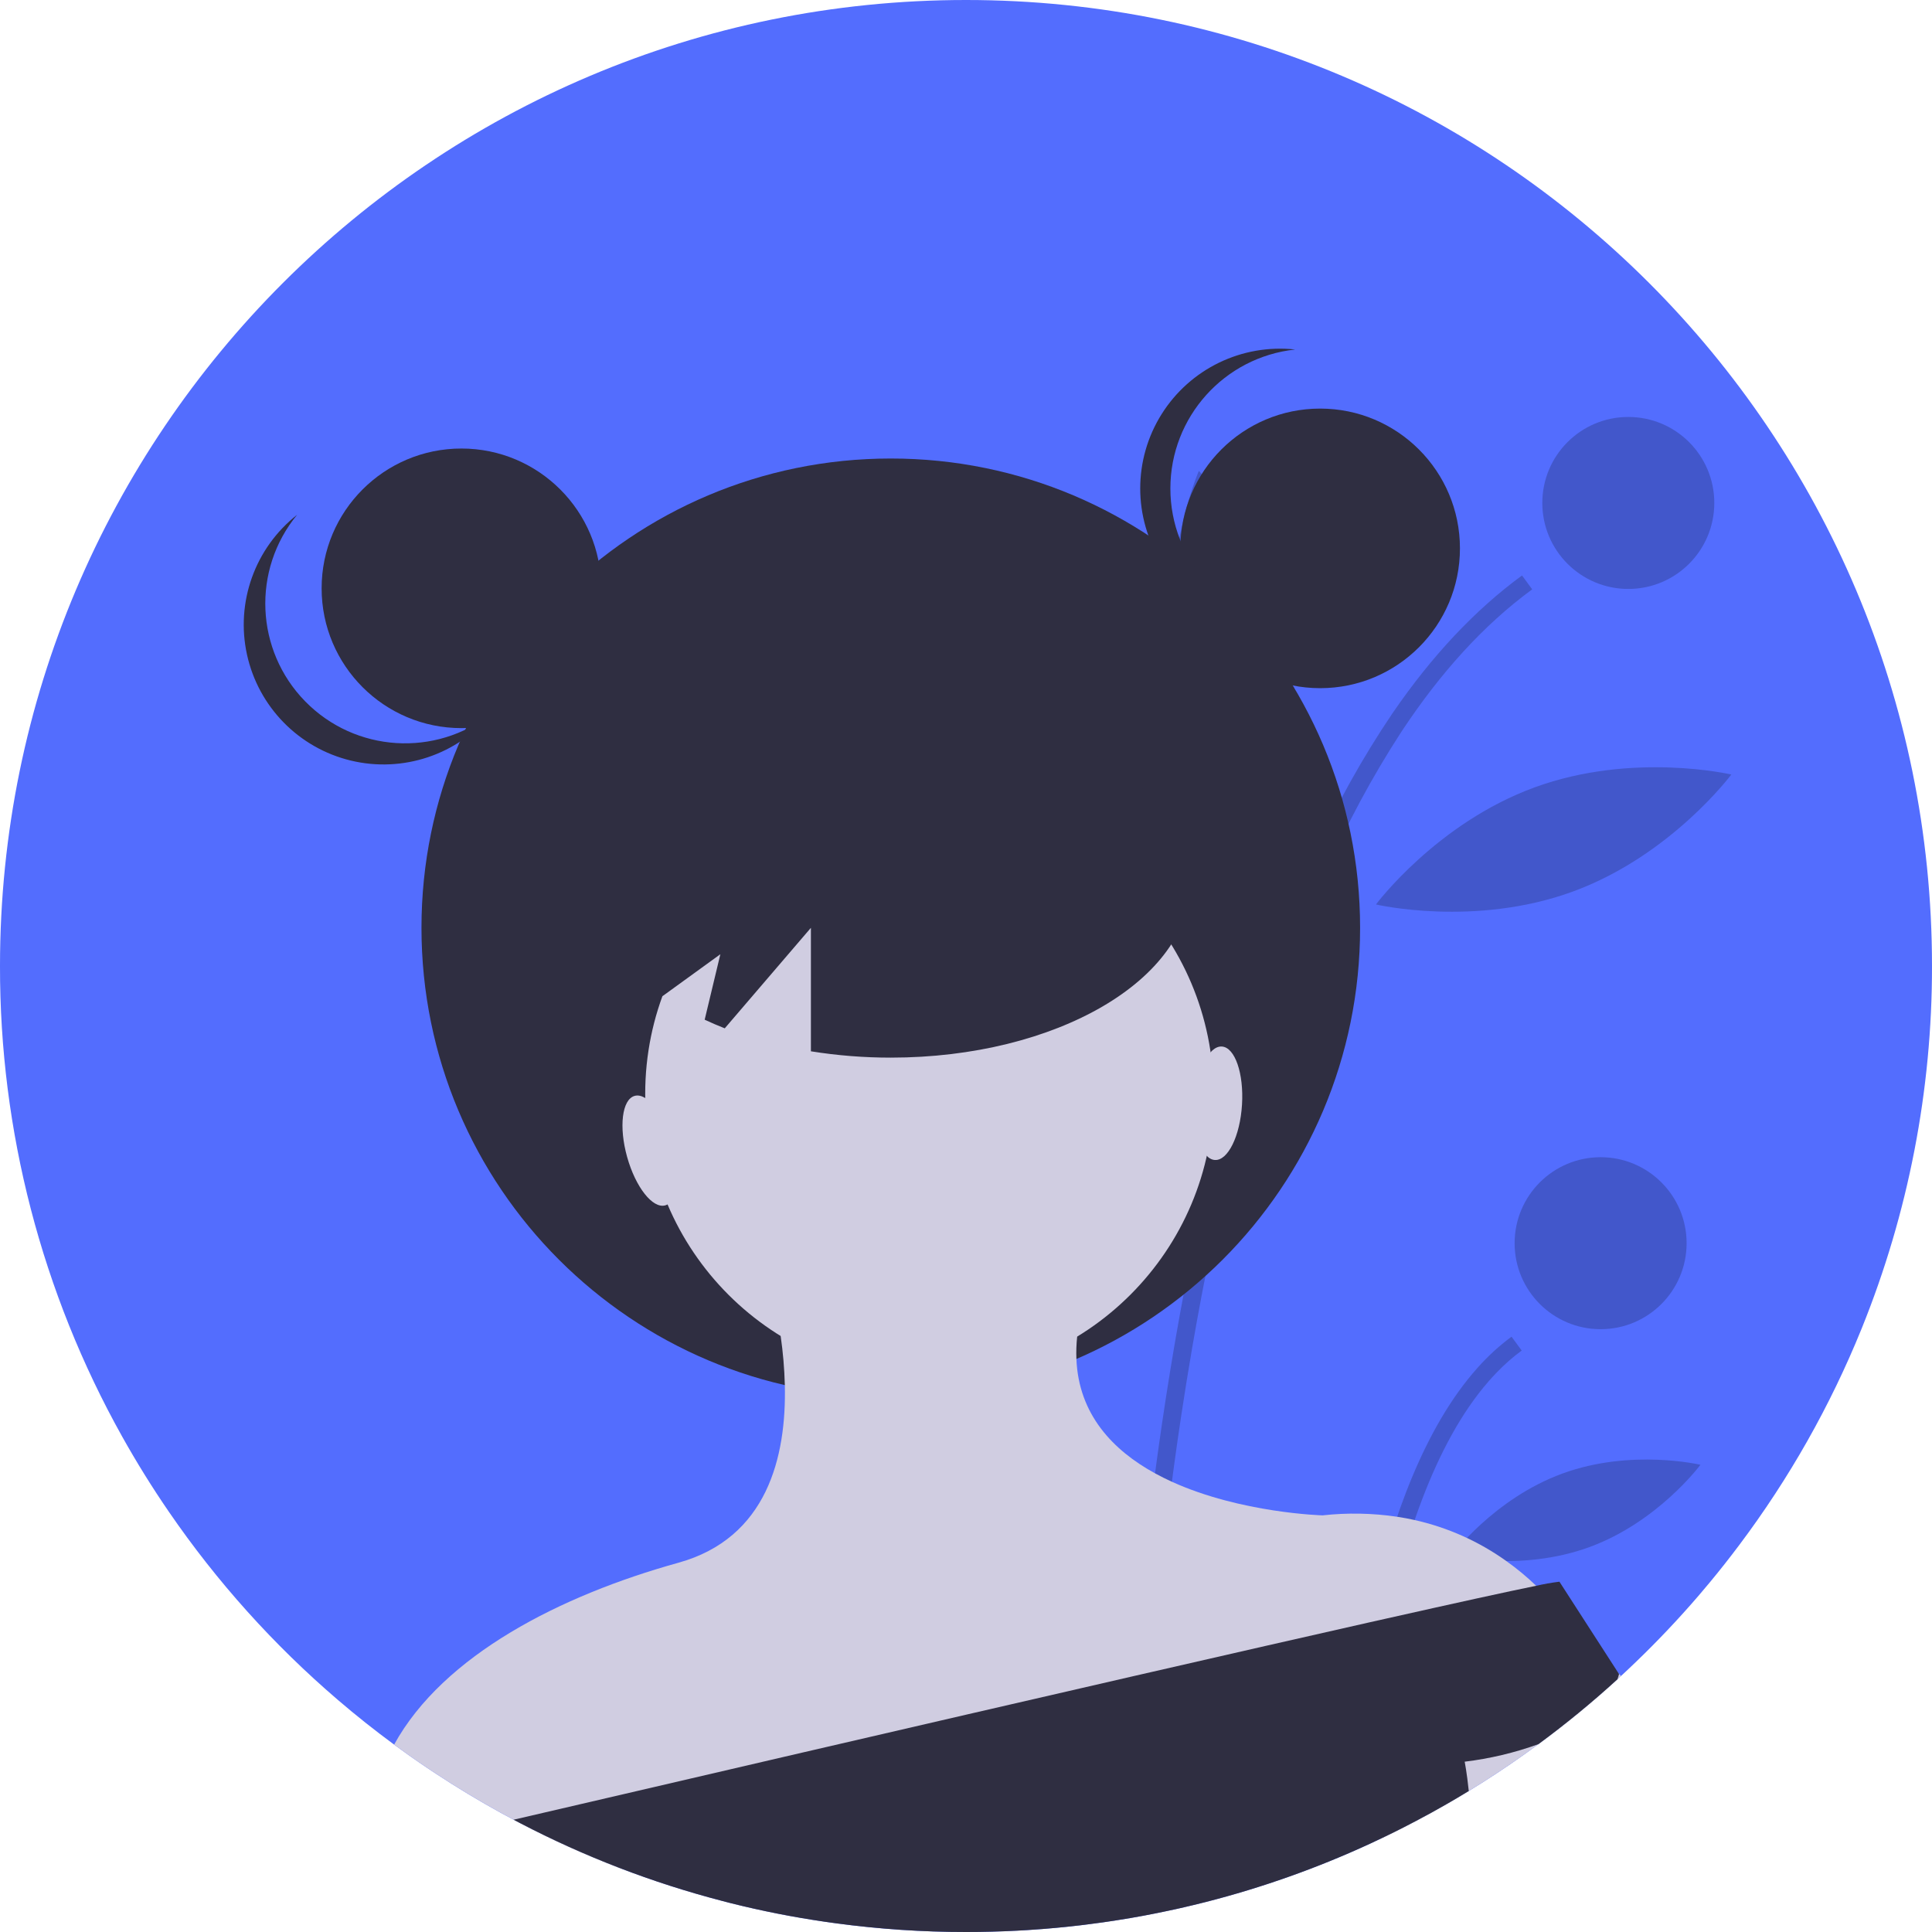
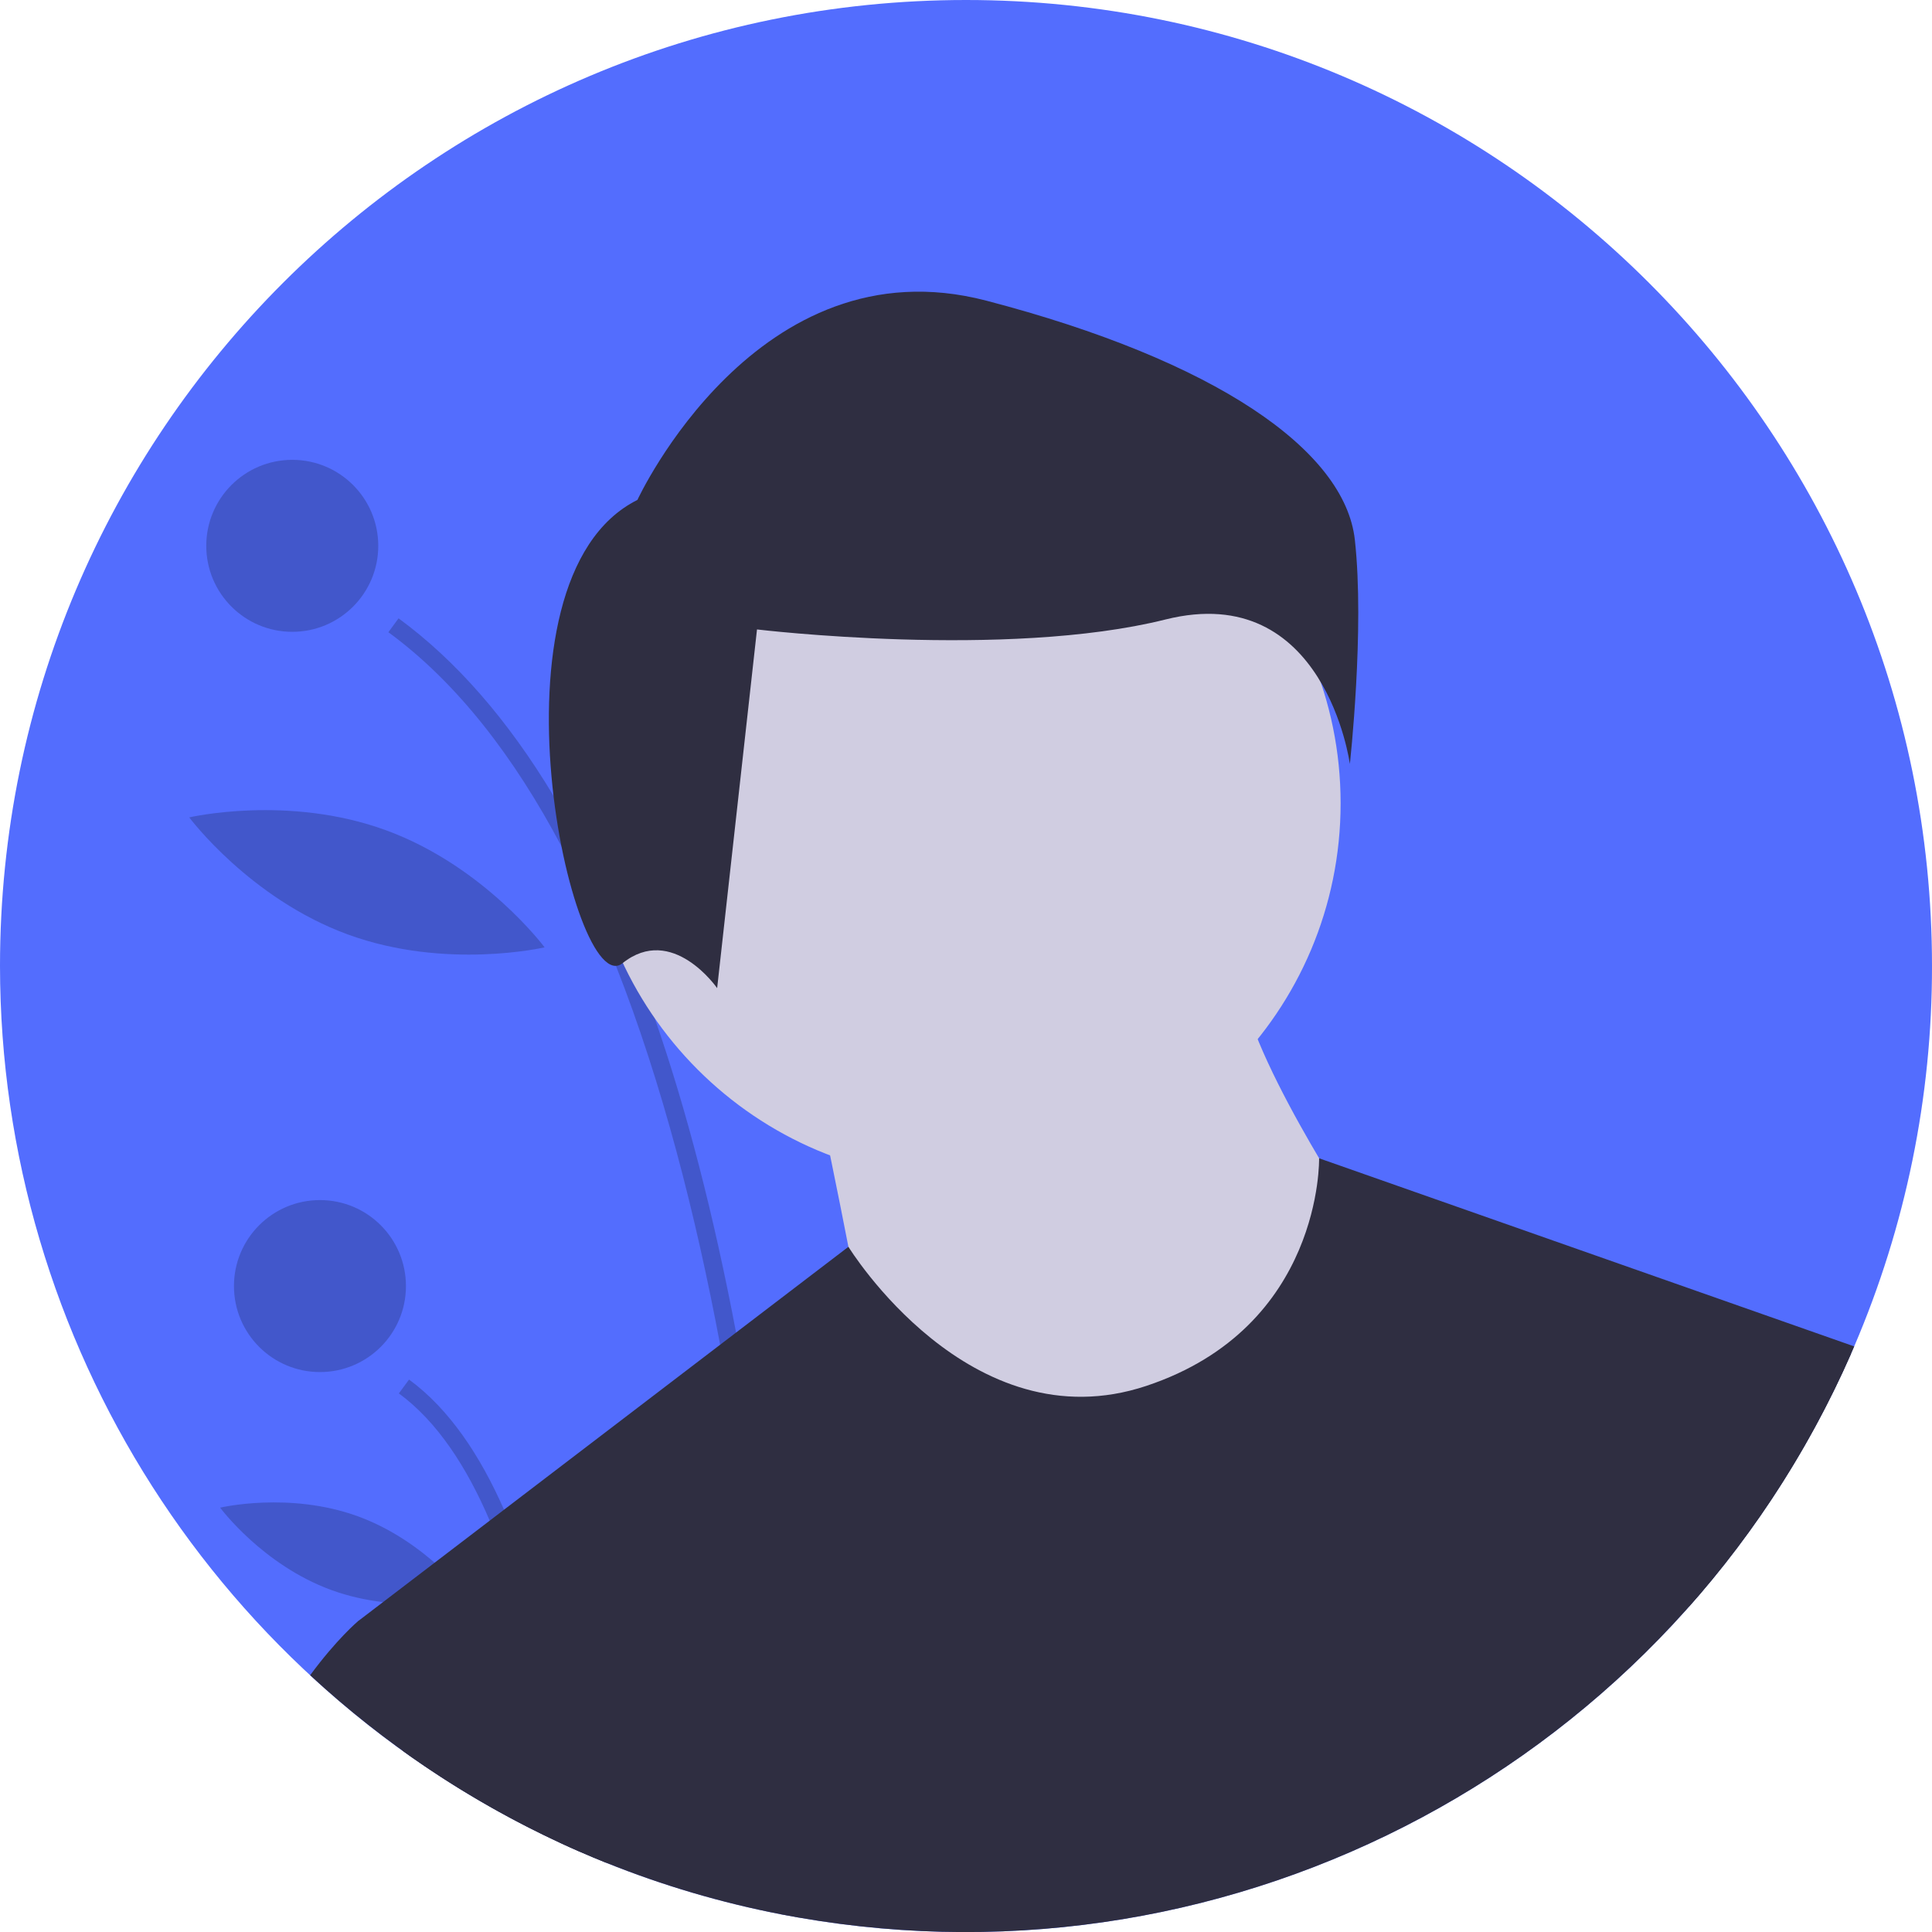
- <svg xmlns="http://www.w3.org/2000/svg" id="f36e36b5-a914-4189-a8f7-2c7091a7d461" data-name="Layer 1" width="676" height="676" viewBox="0 0 676 676">
-   <path d="M938,450a337.1,337.1,0,0,1-24.55,126.7c-.04.09-.07.17-.11.26v.01a336.513,336.513,0,0,1-42.79,75.64q-5.055,6.75-10.43,13.22c-1.31,1.58-2.64,3.15-3.97,4.7q-10.275,11.925-21.62,22.85-2.64,2.55-5.34,5.04c-.42.39-.84.77-1.26,1.16a337.819,337.819,0,0,1-27.65,22.7q-9.675,7.155-19.86,13.59-2.235,1.425-4.5,2.8-3.93,2.4-7.93,4.69-5.22,3-10.57,5.81c-1.44.77-2.89,1.51-4.34,2.25-2.12,1.09-4.25,2.14-6.4,3.17-.37.18-.74.36-1.11.53-1.4.68-2.82,1.34-4.24,2a334.896,334.896,0,0,1-57.46,20.39c-.11.03-.21.05-.32.08-1.29.33-2.59.65-3.89.96-.97.24-1.95.47-2.93.69a2.488,2.488,0,0,1-.37.09c-2.01.47-4.02.92-6.05,1.33-1.14.24-2.28.48-3.42.71-.69.15-1.39.28-2.08.41-.87.17-1.73.33-2.6.5-.48.1-.96.18-1.45.26-1.1.2-2.2.4-3.29.59-1.86.32-3.74.63-5.61.91-1.36.21-2.71.41-4.07.6-1.6.23-3.2.44-4.81.64-.44.07-.88.12-1.32.17q-.855.105-1.71.21c-1.15.14-2.3.27-3.46.39-.6.07-1.19.13-1.79.19q-1.71.18-3.42.33c-1.47.14-2.94.26-4.42.38-1.8.14-3.59.27-5.4.38-1.16.07-2.32.14-3.49.2-2.98.16-5.96.27-8.96.35-1.49.04-2.99.07-4.49.09h-.03c-1.49.02-2.99.03-4.49.03a339.151,339.151,0,0,1-45.45-3.04q-16.575-2.22-32.62-6.02c-.43-.1-.86-.2-1.28-.31-1.08-.25-2.15-.52-3.22-.79-.95-.24-1.89-.49-2.84-.74a335.357,335.357,0,0,1-70.6-27.19c-.11-.06-.23-.12-.34-.18-.65-.34-1.29-.67-1.93-1.02q-2.115-1.11-4.21-2.26-11.925-6.555-23.24-14.02-2.91-1.905-5.76-3.87c-.61-.42-1.21-.84-1.81-1.26-.63-.44-1.26-.88-1.88-1.32q-2.475-1.755-4.92-3.55-10.125-7.44-19.65-15.61a339.74,339.74,0,0,1-59.16-65.85Q312.315,628.19,304.71,614.59A336.39,336.39,0,0,1,262,450c0-186.67,151.33-338,338-338S938,263.33,938,450Z" transform="translate(-262 -112)" fill="#536dfe" />
-   <path d="M654.35,778.63c1.08-.25,2.15-.52,3.22-.79.95-.24,1.89-.49,2.84-.74.05-1.99.12-4.18.19-6.55.59-18.56,1.98-48.44,5.26-84.44q.27-2.895.54-5.83c1.17-12.2,2.54-25.03,4.18-38.33.05-.44.11-.87.16-1.31,1.33-10.78,2.84-21.85,4.54-33.13q1.785-11.835,3.86-23.93c.1-.56.2-1.13.3-1.69.4-2.33.81-4.65,1.23-6.99,1.17-6.51,2.42-13.06,3.73-19.61,4.61-23.04,10.1-46.22,16.65-68.77a550.909,550.909,0,0,1,24.53-68.61,338.806,338.806,0,0,1,26.74-49.83c.15-.23.3-.45.45-.68,13.15-19.81,28.18-36.62,45.34-49.19l-3.56-4.86q-24.66,18.075-45.24,48.1c-.07.1-.13.19-.2.29A327.437,327.437,0,0,0,722.19,410a527.395,527.395,0,0,0-25.68,69.37q-9.84,33.03-17.65,71.57-2.745,13.575-5.24,27.82c-.28,1.62-.56,3.24-.84,4.87,0,.02-.01.05-.01.07-.43,2.5-.84,5-1.26,7.53q-1.56,9.555-2.94,18.96-2.13,14.49-3.85,28.48-.57,4.62-1.1,9.17-.75,6.42-1.42,12.67-.945,8.7-1.73,17.03l-.15,1.53c-.08.88-.16,1.76-.24,2.63C656.02,725.49,654.75,760.86,654.35,778.63Z" transform="translate(-262 -112)" opacity="0.2" />
-   <path d="M731.01,749.91c.11-.06.23-.12.34-.18,2.06-1.07,4.1-2.16,6.14-3.28.67-7.98,1.57-16.75,2.75-25.97.25-1.9.5-3.83.78-5.77.14-1.04.29-2.09.44-3.15,1.18-8.12,2.58-16.5,4.26-24.92,6.83-34.36,18.17-69.48,37-91.16,1.01-1.17,2.04-2.29,3.11-3.38a67.662,67.662,0,0,1,8.61-7.55l-3.56-4.85a77.071,77.071,0,0,0-11.8,10.79q-1.875,2.085-3.66,4.34c-17.33,21.81-28.15,54.1-34.89,86.07-1.76,8.34-3.24,16.67-4.5,24.78q-.48,3.18-.92,6.3C733.16,725.72,731.87,738.7,731.01,749.91Z" transform="translate(-262 -112)" opacity="0.2" />
-   <circle cx="569.738" cy="175.982" r="30.089" opacity="0.2" />
-   <circle cx="560.049" cy="434.991" r="30.089" opacity="0.2" />
-   <path d="M712.286,338.521c6.38,35.997-7.705,68.592-7.705,68.592s-24.43-25.768-30.81-61.766,7.705-68.592,7.705-68.592S705.905,302.524,712.286,338.521Z" transform="translate(-262 -112)" opacity="0.2" />
-   <path d="M812.282,423.971c-34.335,12.555-68.837,4.498-68.837,4.498s21.166-28.413,55.501-40.968,68.837-4.498,68.837-4.498S846.617,411.416,812.282,423.971Z" transform="translate(-262 -112)" opacity="0.2" />
-   <path d="M818.105,653.333c-24.066,8.8-48.283,3.059-48.283,3.059s14.802-20.008,38.868-28.808,48.283-3.059,48.283-3.059S842.171,644.533,818.105,653.333Z" transform="translate(-262 -112)" opacity="0.2" />
-   <path d="M701.96,648.27l1.22.63C703.06,650.2,702.77,651,701.96,648.27Z" transform="translate(-262 -112)" fill="#2f2e41" />
-   <path d="M703.57,648.69c.01.14.03.29.04.43l-.43-.22c.01-.13.02-.27.04-.41C703.32,646.74,703.2,644.67,703.57,648.69Z" transform="translate(-262 -112)" fill="#2f2e41" />
-   <circle cx="311.683" cy="324.641" r="164.209" fill="#2f2e41" />
-   <circle cx="325.2" cy="382.713" r="99.444" fill="#d0cde1" />
-   <path d="M814.27,685.31l-.12.03-23.13,5.55-48.16,11.56-6.57,1.58L663.05,721.6l-6.22,1.5L479.14,765.74a333.639,333.639,0,0,1-35.15-15.83c-.11-.06-.23-.12-.34-.18-.65-.34-1.29-.67-1.93-1.02q-2.115-1.11-4.21-2.26-11.925-6.555-23.24-14.02-2.91-1.905-5.76-3.87c-.61-.42-1.21-.84-1.81-1.26-.63-.44-1.26-.88-1.88-1.32q-2.475-1.755-4.92-3.55c17.26-31.37,58.36-52.22,99.46-63.63,31.02-8.62,37.84-36.95,37.25-62.16a146.952,146.952,0,0,0-1.46-17.18,167.478,167.478,0,0,0-5.96-26.74l99.45,3.32,10.26,23.64a53.492,53.492,0,0,0-.27,7.82c.78,19.39,12.75,31.93,27.52,40.02,1.92,1.05,3.89,2.03,5.89,2.94,24.22,11.01,52.73,11.76,52.73,11.76a101.52,101.52,0,0,1,26.09.49q3.15.48,6.12,1.15A88.139,88.139,0,0,1,789.09,658.23a91.601,91.601,0,0,1,10.41,8.63A82.676,82.676,0,0,1,814.27,685.31Z" transform="translate(-262 -112)" fill="#d0cde1" />
-   <path d="M829.19,698.42c-.42.39-.84.77-1.26,1.16a337.819,337.819,0,0,1-27.65,22.7q-9.675,7.155-19.86,13.59-2.235,1.425-4.5,2.8-3.93,2.4-7.93,4.69-5.22,3-10.57,5.81c-1.44.77-2.89,1.51-4.34,2.25-2.12,1.09-4.25,2.14-6.4,3.17-.37.18-.74.36-1.11.53l-4.23-3.51,49.68-60.72,9.99-12.21s3.99,0,13.14,6.66a130.993,130.993,0,0,1,14.3,12.34C828.69,697.93,828.94,698.17,829.19,698.42Z" transform="translate(-262 -112)" fill="#d0cde1" />
-   <path d="M828.49,697.74a11.392,11.392,0,0,1-.56,1.84,337.819,337.819,0,0,1-27.65,22.7,117.95,117.95,0,0,1-25.79,6.13s.75,3.76,1.43,10.26q-3.93,2.4-7.93,4.69-5.22,3-10.57,5.81c-1.44.77-2.89,1.51-4.34,2.25-2.12,1.09-4.25,2.14-6.4,3.17-.37.18-.74.36-1.11.53-1.4.68-2.82,1.34-4.24,2a334.896,334.896,0,0,1-57.46,20.39c-.11.03-.21.05-.32.08-1.29.33-2.59.65-3.89.96-.97.24-1.95.47-2.93.69a2.488,2.488,0,0,1-.37.09c-2.01.47-4.02.92-6.05,1.33-1.14.24-2.28.48-3.42.71-.69.15-1.39.28-2.08.41-.87.17-1.73.33-2.6.5-.48.1-.96.18-1.45.26-1.1.2-2.2.4-3.29.59-1.86.32-3.74.63-5.61.91-1.36.21-2.71.41-4.07.6-1.6.23-3.2.44-4.81.64-.44.07-.88.12-1.32.17q-.855.105-1.71.21c-1.15.14-2.3.27-3.46.39-.6.07-1.19.13-1.79.19q-1.71.18-3.42.33c-1.47.14-2.94.26-4.42.38-1.8.14-3.59.27-5.4.38-1.16.07-2.32.14-3.49.2-2.98.16-5.96.27-8.96.35-1.49.04-2.99.07-4.49.09h-.03c-1.49.02-2.99.03-4.49.03a339.151,339.151,0,0,1-45.45-3.04q-16.575-2.22-32.62-6.02c-.43-.1-.86-.2-1.28-.31-1.08-.25-2.15-.52-3.22-.79-.95-.24-1.89-.49-2.84-.74a335.357,335.357,0,0,1-70.6-27.19c-.11-.06-.23-.12-.34-.18-.65-.34-1.29-.67-1.93-1.02,54.89-12.79,141.63-32.96,216.9-50.24q3.165-.72,6.29-1.44c27.8-6.38,53.84-12.32,75.87-17.29q3.42-.765,6.7-1.5c23.67-5.32,42.05-9.36,52.02-11.38a81.488,81.488,0,0,1,8.14-1.43l20.81,32.25Z" transform="translate(-262 -112)" fill="#2f2e41" />
-   <circle cx="161.449" cy="205.851" r="48.913" fill="#2f2e41" />
-   <circle cx="461.917" cy="191.876" r="48.913" fill="#2f2e41" />
-   <path d="M671.51,282.913a48.912,48.912,0,0,1,43.673-48.624,48.913,48.913,0,1,0,0,97.248A48.912,48.912,0,0,1,671.51,282.913Z" transform="translate(-262 -112)" fill="#2f2e41" />
-   <path d="M368.796,357.416a48.912,48.912,0,0,1-2.836-65.296,48.913,48.913,0,1,0,68.06,69.463A48.912,48.912,0,0,1,368.796,357.416Z" transform="translate(-262 -112)" fill="#2f2e41" />
-   <path d="M573.683,359.777c-57.887,0-104.814,27.374-104.814,61.142,0,15.109,9.433,28.918,25.003,39.586l20.178-14.62-5.487,22.904c2.277,1.055,4.602,2.076,7.026,3.02l30.144-35.168v43.204a175.958,175.958,0,0,0,27.95,2.216c57.887,0,104.814-27.374,104.814-61.142S631.57,359.777,573.683,359.777Z" transform="translate(-262 -112)" fill="#2f2e41" />
-   <path d="M675.003,303.876s-7.597,34.938,39.874,48.913Z" transform="translate(-262 -112)" fill="#2f2e41" />
-   <path d="M468.869,310.235s17.469,39.061-34.938,56.53Z" transform="translate(-262 -112)" fill="#2f2e41" />
-   <ellipse cx="489.413" cy="514.602" rx="8.287" ry="19.889" transform="translate(-382.6084 38.98959) rotate(-15.63946)" fill="#d0cde1" />
-   <ellipse cx="688.302" cy="498.027" rx="19.889" ry="8.287" transform="translate(-113.0938 1042.414) rotate(-86.47577)" fill="#d0cde1" />
+ <svg xmlns="http://www.w3.org/2000/svg" id="e59edb86-a3bc-4694-8aac-31e565ca5cfc" data-name="Layer 1" width="676" height="676" viewBox="0 0 676 676">
+   <path d="M938,450a336.852,336.852,0,0,1-27.22,133.1L909.66,585.68A338.559,338.559,0,0,1,541.35,782.93q-3.045-.54-6.08-1.12a334.981,334.981,0,0,1-61.14-18.03q-4.815-1.935-9.56-4.01c-2.16-.94-4.32-1.91-6.46-2.91A338.414,338.414,0,0,1,262,450c0-186.67,151.33-338,338-338S938,263.33,938,450Z" transform="translate(-262 -112)" fill="#536dfe" />
+   <path d="M541.35,782.93q-3.045-.54-6.08-1.12c-1.32-38.31-5.85-116.94-21.3-199.29C505.52,537.45,493.79,491.25,477.52,449.95a412.604,412.604,0,0,0-19.07-41.84c-16.44-31.05-36.38-57.19-60.56-74.9l3.56-4.86q30.165,22.11,54.22,62.08,7.215,11.97,13.86,25.54,7.125,14.52,13.59,30.83,4.125,10.38,7.97,21.48,16.74,48.195,28.46,109.98,2.595,13.65,4.94,27.97C536.6,680.2,540.25,748.59,541.35,782.93Z" transform="translate(-262 -112)" opacity="0.2" />
+   <path d="M464.57,759.77c-2.16-.94-4.32-1.91-6.46-2.91-2.09-22.7-5.93-50.86-12.95-77.59A254.557,254.557,0,0,0,433.35,644.07c-8.01-18.75-18.38-34.69-31.79-44.52l3.56-4.85c14.04,10.28,24.87,26.53,33.24,45.54,9.43,21.42,15.72,46.35,19.91,70.17C461.38,728.1,463.34,745.19,464.57,759.77Z" transform="translate(-262 -112)" opacity="0.2" />
+   <circle cx="102.262" cy="190.982" r="30.089" opacity="0.2" />
+   <circle cx="111.951" cy="449.991" r="30.089" opacity="0.2" />
+   <path d="M483.714,353.521c-6.38,35.997,7.705,68.592,7.705,68.592s24.43-25.768,30.81-61.766-7.705-68.592-7.705-68.592S490.095,317.524,483.714,353.521Z" transform="translate(-262 -112)" opacity="0.2" />
+   <path d="M383.718,438.971c34.335,12.555,68.837,4.498,68.837,4.498s-21.166-28.413-55.501-40.968-68.837-4.498-68.837-4.498S349.383,426.416,383.718,438.971Z" transform="translate(-262 -112)" opacity="0.2" />
+   <path d="M377.895,668.333c24.066,8.8,48.283,3.059,48.283,3.059S411.377,651.384,387.311,642.584s-48.283-3.059-48.283-3.059S353.829,659.533,377.895,668.333Z" transform="translate(-262 -112)" opacity="0.2" />
+   <circle cx="337.306" cy="281.079" r="131.77" fill="#d0cde1" />
+   <path d="M547.833,493.965s16.471,78.239,16.471,86.474,78.239,45.296,78.239,45.296L712.546,613.382,737.253,539.261s-41.178-61.767-41.178-86.474Z" transform="translate(-262 -112)" fill="#d0cde1" />
+   <path d="M910.78,583.1,909.66,585.68A338.559,338.559,0,0,1,541.35,782.93q-3.045-.54-6.08-1.12a334.981,334.981,0,0,1-61.14-18.03q-4.815-1.935-9.56-4.01c-2.16-.94-4.32-1.91-6.46-2.91a337.593,337.593,0,0,1-55.25-32.28l-15.62-45.31,8.78-6.7,18.06-13.79,19.27-14.71,5.01-3.83,75.61-57.72,5.58-4.26,39.3-30,.01-.01s42.5,69.25,104.27,48.66,60.42-79.63,60.42-79.63Z" transform="translate(-262 -112)" fill="#2f2e41" />
+   <path d="M485.035,286.916s41.837-90.646,122.023-69.728,125.51,52.296,128.996,83.673-1.743,78.443-1.743,78.443-8.716-64.498-64.498-50.552-142.941,3.486-142.941,3.486L512.926,457.748s-15.689-22.661-33.121-8.716S429.253,314.807,485.035,286.916Z" transform="translate(-262 -112)" fill="#2f2e41" />
+   <path d="M474.13,763.78q-4.815-1.935-9.56-4.01c-2.16-.94-4.32-1.91-6.46-2.91a338.835,338.835,0,0,1-87.59-58.7c9.19-12.52,16.72-18.89,16.72-18.89h61.77l9.26,31.14Z" transform="translate(-262 -112)" fill="#2f2e41" />
+   <path d="M856.67,576.32l52.99,9.36A337.944,337.944,0,0,1,852.9,674.25Z" transform="translate(-262 -112)" fill="#2f2e41" />
</svg>
